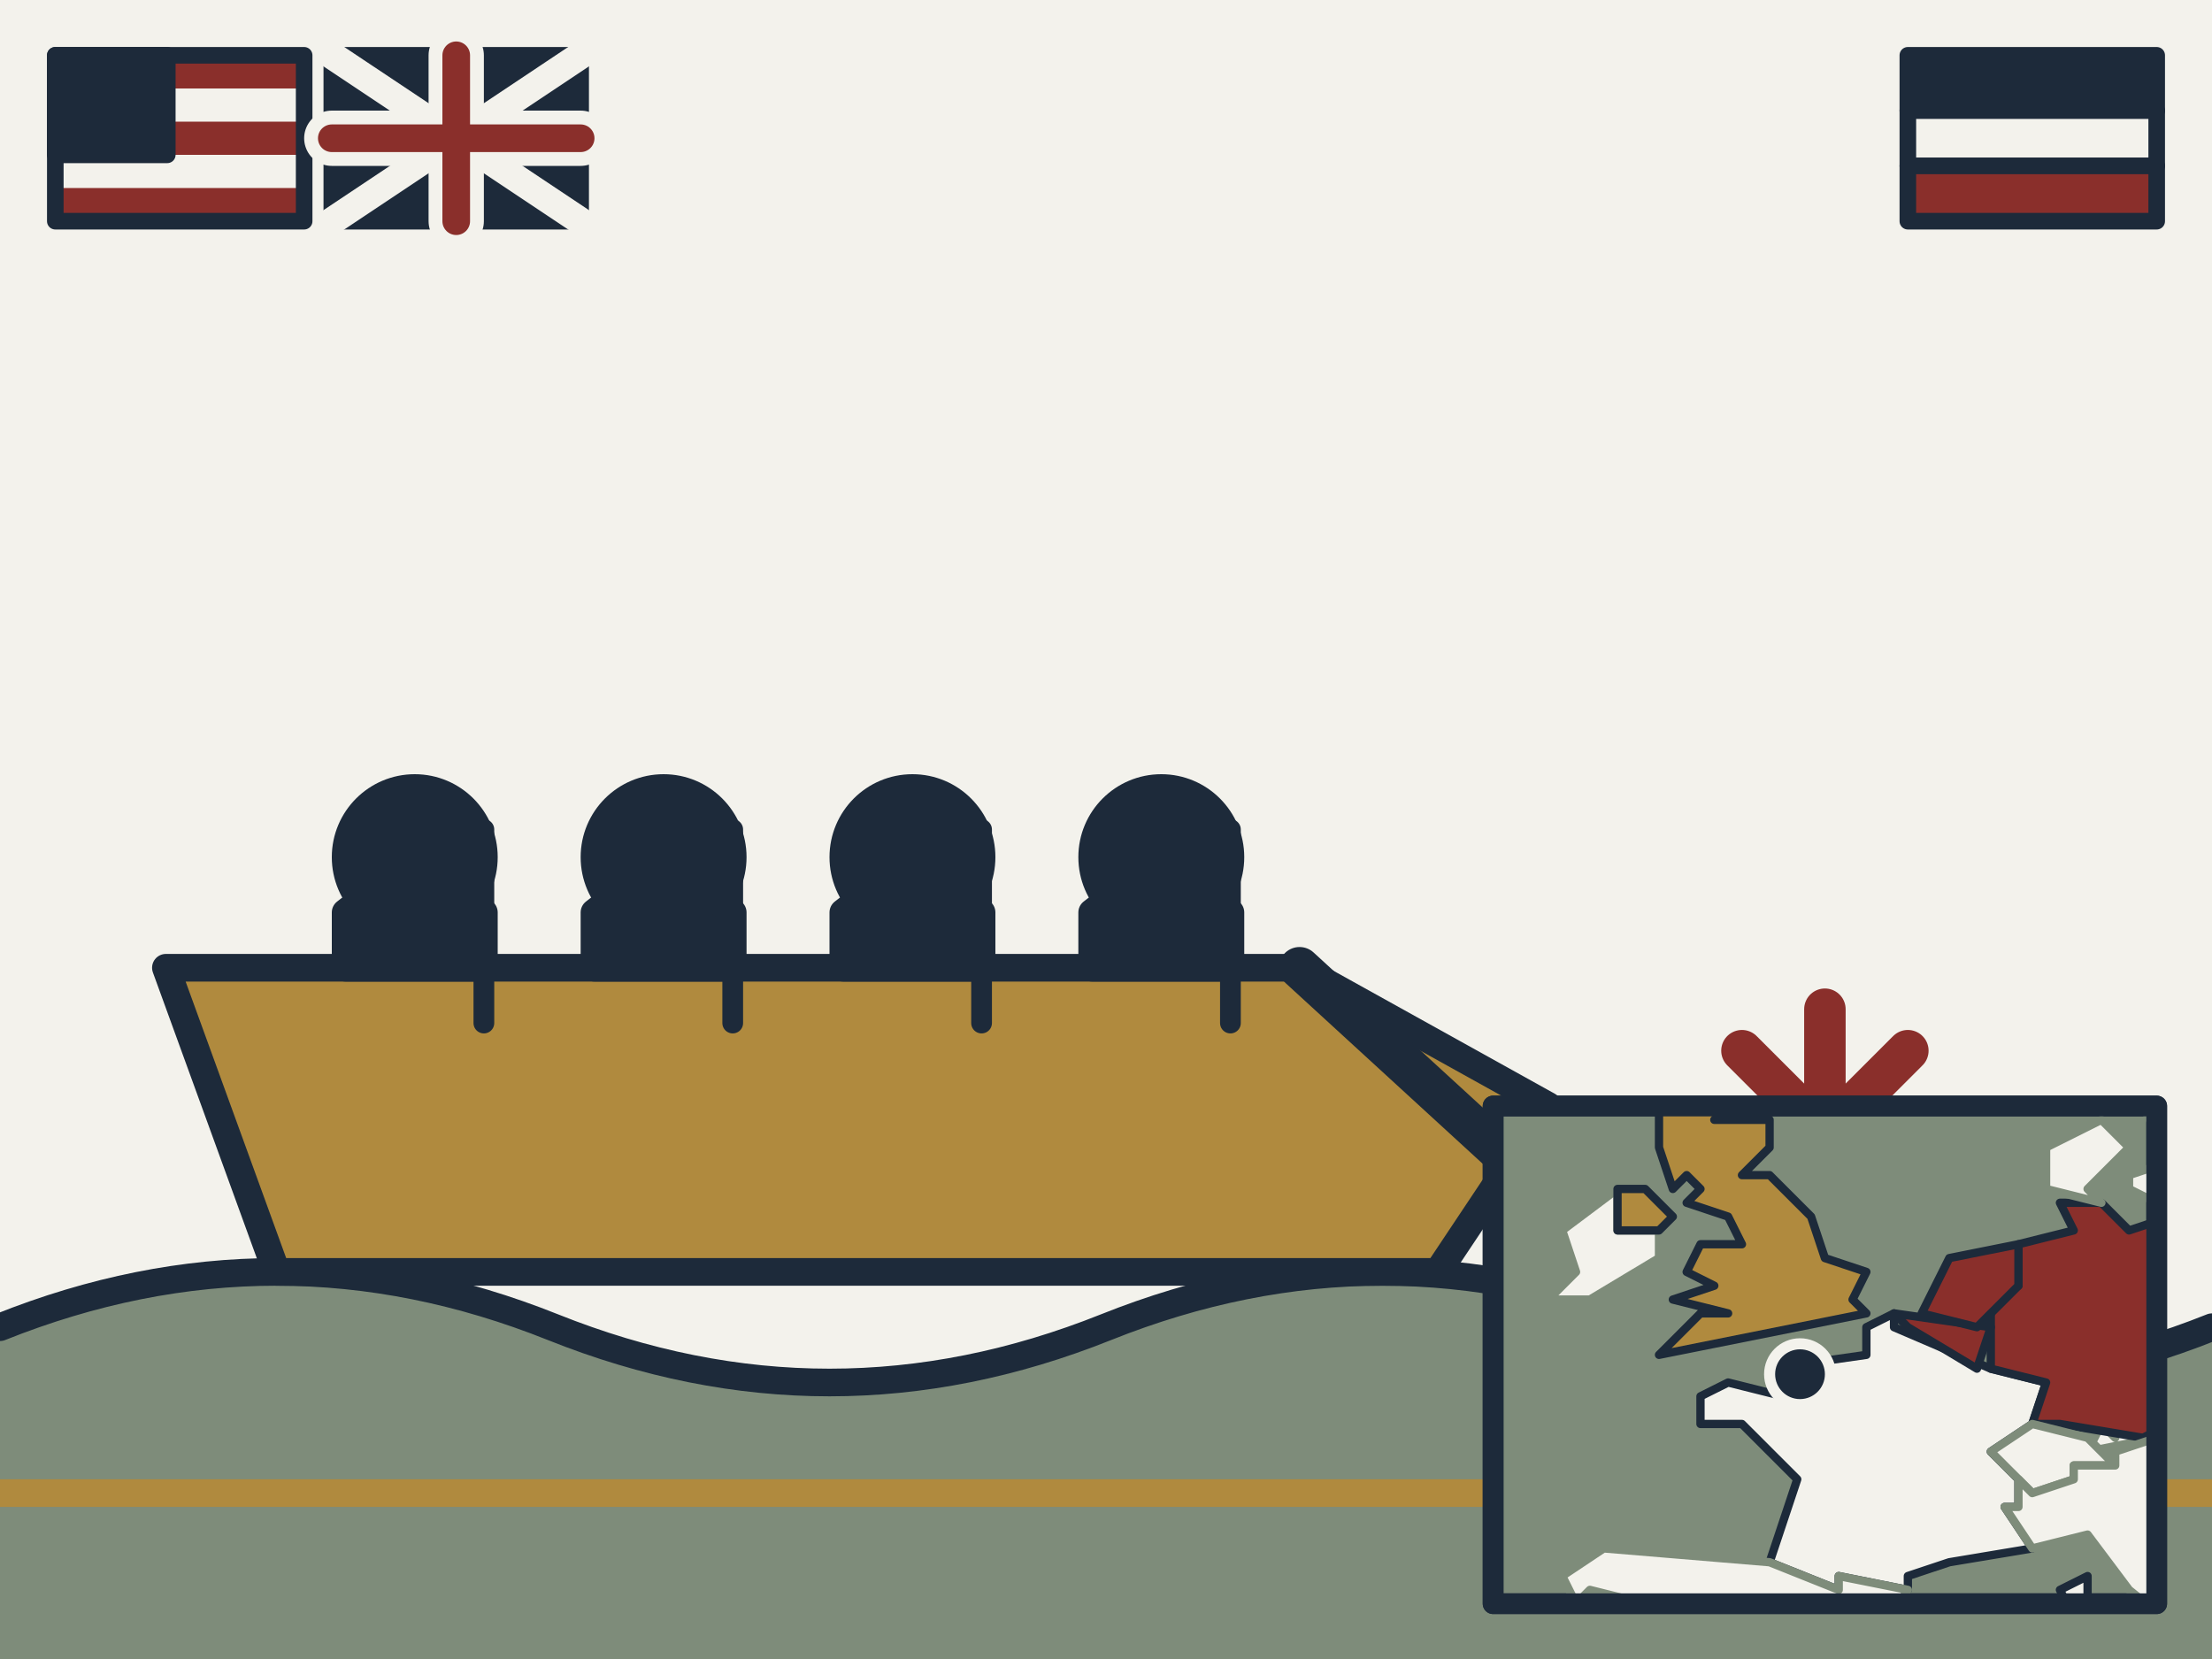
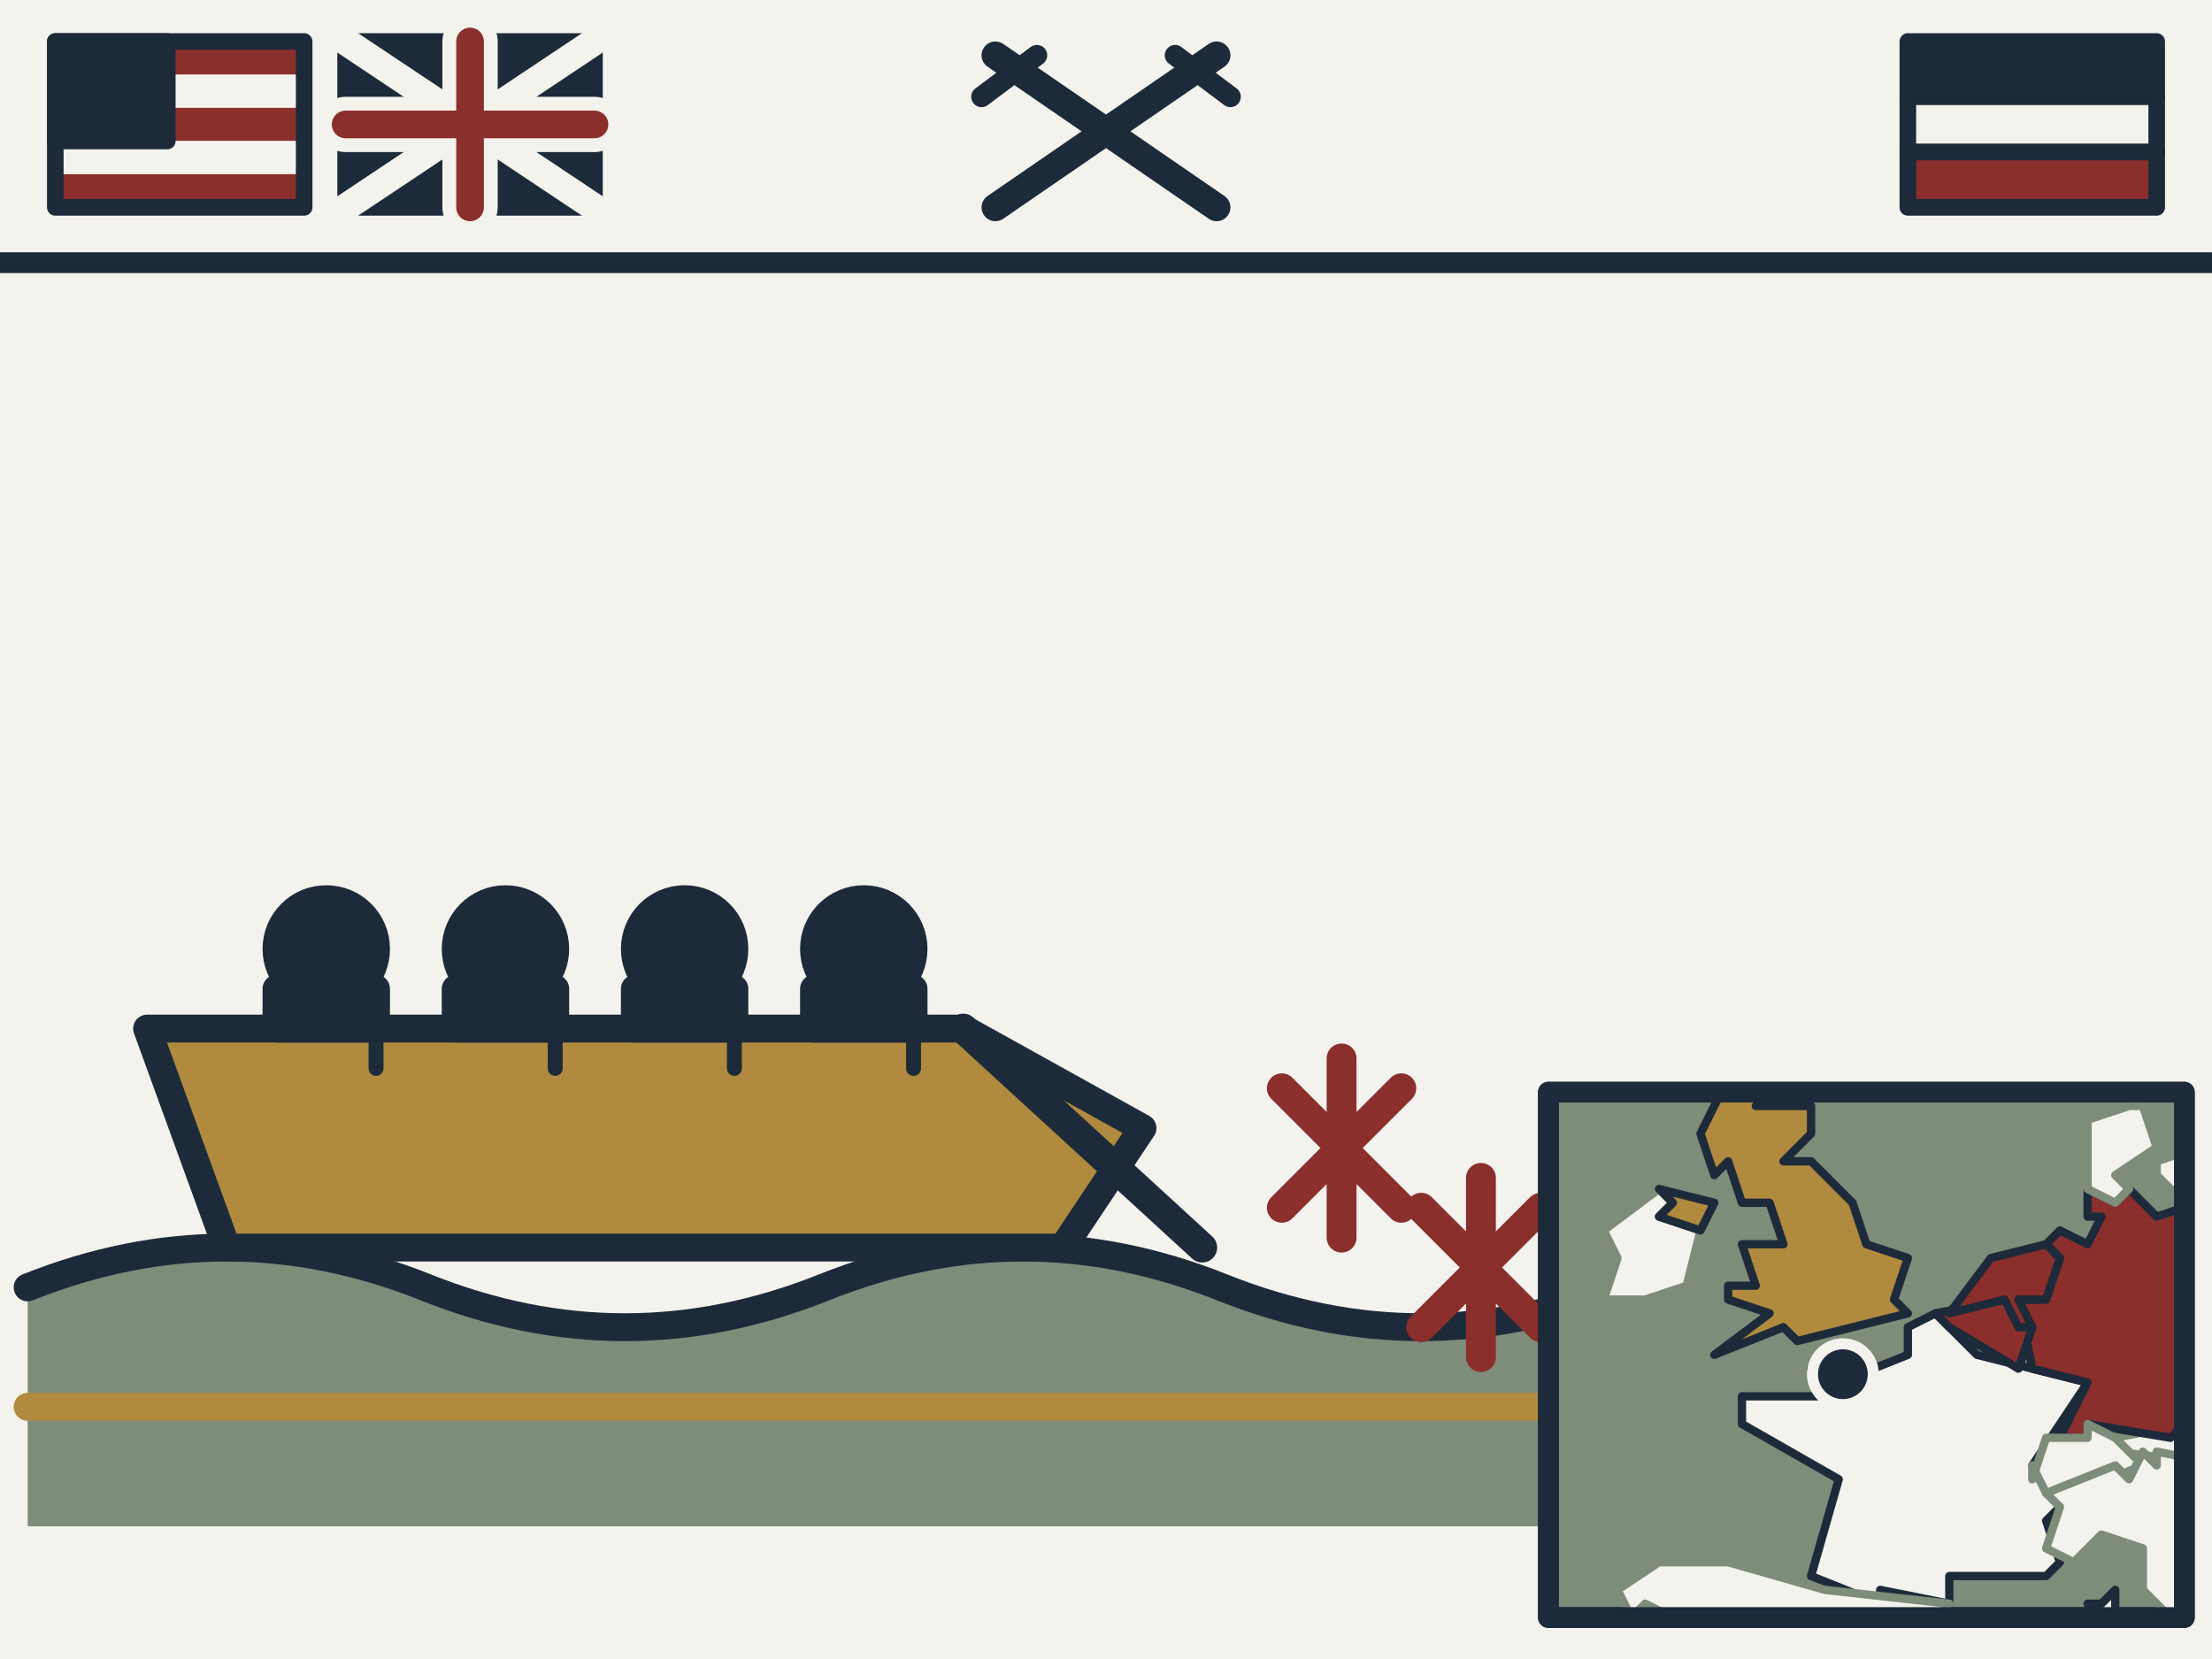
<svg xmlns="http://www.w3.org/2000/svg" viewBox="0 0 160 120" width="160" height="120">
  <rect width="160" height="120" fill="#f3f2ec" />
  <g fill="none" stroke="#1d2a3a" stroke-width="2" stroke-linejoin="round" stroke-linecap="round">
-     <path d="M0 96q20-8 40 0t40 0 40 0 40 0V120H0z" fill="#7e8c7a" stroke="none" />
-     <path d="M0 96q20-8 40 0t40 0 40 0 40 0" />
-     <path d="M12 70h82l18 10l-8 12H20z" fill="#b08a3e" />
-     <path d="M94 70l24 22" stroke-width="3" />
-     <g>
-       <circle cx="30" cy="62" r="5" fill="#1d2a3a" />
-       <path d="M25 70v-4q5-4 10 0v4z" fill="#1d2a3a" />
-       <path d="M35 60v14" stroke-width="1.5" />
+     <g transform="translate(2 24) scale(0.72)" stroke-width="2.8">
+       <path d="M0 96q20-8 40 0t40 0 40 0 40 0V120H0z" fill="#7e8c7a" stroke="none" />
+       <path d="M0 96q20-8 40 0t40 0 40 0 40 0" />
+       <path d="M12 70h82l18 10l-8 12H20z" fill="#b08a3e" />
+       <path d="M94 70l24 22" stroke-width="3" />
+       <g>
+         <circle cx="30" cy="62" r="5" fill="#1d2a3a" />
+         <path d="M25 70v-4q5-4 10 0v4z" fill="#1d2a3a" />
+         <path d="M35 60v14" stroke-width="1.5" />
+       </g>
+       <g>
+         <circle cx="48" cy="62" r="5" fill="#1d2a3a" />
+         <path d="M43 70v-4q5-4 10 0v4z" fill="#1d2a3a" />
+         <path d="M53 60v14" stroke-width="1.5" />
+       </g>
+       <g>
+         <circle cx="66" cy="62" r="5" fill="#1d2a3a" />
+         <path d="M61 70v-4q5-4 10 0v4z" fill="#1d2a3a" />
+         <path d="M71 60v14" stroke-width="1.5" />
+       </g>
+       <g>
+         <circle cx="84" cy="62" r="5" fill="#1d2a3a" />
+         <path d="M79 70v-4q5-4 10 0v4z" fill="#1d2a3a" />
+         <path d="M89 60v14" stroke-width="1.5" />
+       </g>
+       <path d="M126 76l12 12M138 76l-12 12M132 73v18" stroke="#8a2f2b" stroke-width="3" />
+       <path d="M140 88l12 12M152 88l-12 12M146 85v18" stroke="#8a2f2b" stroke-width="3" />
+       <path d="M0 108h160" stroke="#b08a3e" />
    </g>
-     <g>
-       <circle cx="48" cy="62" r="5" fill="#1d2a3a" />
-       <path d="M43 70v-4q5-4 10 0v4z" fill="#1d2a3a" />
-       <path d="M53 60v14" stroke-width="1.5" />
-     </g>
-     <g>
-       <circle cx="66" cy="62" r="5" fill="#1d2a3a" />
-       <path d="M61 70v-4q5-4 10 0v4z" fill="#1d2a3a" />
-       <path d="M71 60v14" stroke-width="1.5" />
-     </g>
-     <g>
-       <circle cx="84" cy="62" r="5" fill="#1d2a3a" />
-       <path d="M79 70v-4q5-4 10 0v4z" fill="#1d2a3a" />
-       <path d="M89 60v14" stroke-width="1.5" />
-     </g>
-     <path d="M126 76l12 12M138 76l-12 12M132 73v18" stroke="#8a2f2b" stroke-width="3" />
-     <path d="M140 88l12 12M152 88l-12 12M146 85v18" stroke="#8a2f2b" stroke-width="3" />
-     <path d="M0 108h160" stroke="#b08a3e" />
-     <g stroke-width="1.2" transform="translate(4 4)">
+     <rect width="160" height="19" fill="#f3f2ec" stroke="none" />
+     <path d="M0 19H160" stroke-width="1.5" />
+     <g stroke-width="1.2" transform="translate(4 3)">
      <rect y="0.0" width="18" height="2.4" fill="#8a2f2b" stroke="none" />
      <rect y="2.4" width="18" height="2.4" fill="#f3f2ec" stroke="none" />
      <rect y="4.8" width="18" height="2.4" fill="#8a2f2b" stroke="none" />
      <rect y="7.2" width="18" height="2.4" fill="#f3f2ec" stroke="none" />
      <rect y="9.6" width="18" height="2.4" fill="#8a2f2b" stroke="none" />
      <rect width="8.1" height="7.2" fill="#1d2a3a" />
      <rect width="18" height="12" />
    </g>
-     <g stroke-width="1.2" transform="translate(24 4)">
+     <g stroke-width="1.2" transform="translate(25 3)">
      <rect width="18" height="12" fill="#1d2a3a" />
      <path d="M0 0L18 12M18 0L0 12" stroke="#f3f2ec" stroke-width="2" />
      <path d="M9.0 0V12M0 6.0H18" stroke="#f3f2ec" stroke-width="4" />
      <path d="M9.0 0V12M0 6.0H18" stroke="#8a2f2b" stroke-width="2" />
    </g>
-     <g stroke-width="1.2" transform="translate(138 4)">
+     <g stroke-width="1.2" transform="translate(138 3)">
      <rect width="18" height="4.0" fill="#1d2a3a" />
      <rect y="4.0" width="18" height="4.0" fill="#f3f2ec" />
      <rect y="8.0" width="18" height="4.0" fill="#8a2f2b" />
    </g>
-     <g transform="translate(108 80)">
+     <path d="M72 4L88 15M88 4L72 15" stroke-width="2" />
+     <path d="M71 7l4-3M89 7l-4-3" stroke-width="1.5" />
+     <g transform="translate(112 79)">
      <clipPath id="c0017">
-         <rect width="48" height="36" />
+         <rect width="46" height="38" />
      </clipPath>
-       <rect width="48" height="36" fill="#7e8c7a" stroke-width="1.5" />
+       <rect width="46" height="38" fill="#7e8c7a" stroke-width="1.5" />
      <g clip-path="url(#c0017)" stroke="#7e8c7a" stroke-width="0.6">
-         <path d="M36 19L40 20L39 23L36 25L38 27L38 29L37 29L39 32L33 33L30 34L30 35L25 34L25 35L20 33L22 27L18 23L15 23L15 21L17 20L21 21L20 19L27 18L27 16L29 15L29 16zM41 35L43 34L43 36L42 37z" fill="#f3f2ec" stroke="#1d2a3a" />
-         <path d="M46 -2L47 -3L51 -3L51 -2L51 6L50 6z" fill="#f3f2ec" />
-         <path d="M51 22L51 26L48 24L43 25L44 23L45 24L45 23L50 24L51 20z" fill="#f3f2ec" />
-         <path d="M51 10L51 16L51 15L50 17L48 17L51 21L50 24L49 23L47 24L41 23L39 23L40 20L36 19L36 14L38 13L38 10L42 9L41 7L44 7L46 9L49 8z" fill="#8a2f2b" stroke="#1d2a3a" />
-         <path d="M43 24L45 26L42 26L42 27L39 28L36 25L39 23z" fill="#f3f2ec" />
-         <path d="M36 16L35 19L30 16L29 15z" fill="#8a2f2b" stroke="#1d2a3a" />
-         <path d="M38 10L38 13L35 16L31 15L33 11z" fill="#8a2f2b" stroke="#1d2a3a" />
-         <path d="M6 36L7 35L11 36L10 39L9 39L5 39L6 39z" fill="#f3f2ec" />
-         <path d="M9 39L10 39L9 39L10 39L9 39L10 39L11 36L7 35L6 36L5 34L8 32L20 33L25 35L25 34L30 35L28 38L25 39z" fill="#f3f2ec" />
-         <path d="M12 9L12 11L7 14L4 14L6 12L5 9L9 6L9 9z" fill="#f3f2ec" />
-         <path d="M45 25L48 24L51 26L51 28L49 28L49 31L51 32L51 39L46 35L43 31L39 32L37 29L38 29L38 27L39 28L42 27L42 26L45 26z" fill="#f3f2ec" />
-         <path d="M44 7L40 6L40 3L44 1L46 3L43 6zM49 4L49 5L48 7L46 6L46 5z" fill="#f3f2ec" />
-         <path d="M12 9L9 9L9 8L9 6L11 6L13 8zM18 10L17 8L14 7L15 6L14 5L13 6L12 3L12 0L18 -1L16 1L20 1L20 3L18 5L20 5L23 8L24 11L27 12L26 14L27 15L12 18L15 15L17 15L13 14L16 13L14 12L15 10z" fill="#b08a3e" stroke="#1d2a3a" />
-         <circle cx="22.2" cy="19.4" r="2.2" fill="#1d2a3a" stroke="#f3f2ec" stroke-width="0.8" />
+         <path d="M35 20L39 21L35 27L37 30L36 31L37 34L36 35L29 35L29 37L24 36L24 37L19 35L21 28L14 24L14 22L20 22L19 20L21 21L26 19L26 17L28 16L31 19zM40 37L41 36L41 38L41 39L40 39L39 37z" fill="#f3f2ec" stroke="#1d2a3a" />
+         <path d="M44 -2L49 -3L49 2L49 6L48 6z" fill="#f3f2ec" />
+         <path d="M49 23L49 27L41 26L41 25L46 24L48 25L49 21z" fill="#f3f2ec" />
+         <path d="M49 10L49 17L49 16L48 18L46 18L49 22L48 25L46 24L45 25L39 24L39 25L37 25L39 21L35 20L34 15L36 15L37 12L36 11L37 10L39 11L40 9L39 9L39 7L41 8L42 7L44 9L47 8z" fill="#8a2f2b" stroke="#1d2a3a" />
+         <path d="M41 25L43 27L38 29L36 29L35 27L35 28L36 25L39 25L39 24z" fill="#f3f2ec" />
+         <path d="M35 17L34 20L29 17L28 16L33 15z" fill="#8a2f2b" stroke="#1d2a3a" />
+         <path d="M36 11L37 12L36 15L34 15L35 17L34 17L33 15L29 16L32 12z" fill="#8a2f2b" stroke="#1d2a3a" />
+         <path d="M6 38L7 37L10 38L11 39L9 41L10 41L5 41L6 41z" fill="#f3f2ec" />
+         <path d="M9 41L11 39L7 37L6 38L5 36L8 34L13 34L20 36L29 37L27 40L24 41z" fill="#f3f2ec" />
+         <path d="M11 10L10 14L7 15L4 15L5 12L4 10L8 7L9 8L8 9z" fill="#f3f2ec" />
+         <path d="M43 26L44 27L44 26L49 27L49 29L47 30L47 33L49 34L49 41L49 40L46 39L43 36L43 33L40 32L38 34L36 33L37 30L36 29L41 27L42 28z" fill="#f3f2ec" />
+         <path d="M42 7L41 8L39 7L39 2L42 1L43 1L44 4L41 6zM47 4L47 6L46 8L44 6L44 5z" fill="#f3f2ec" />
+         <path d="M11 10L8 9L9 8L8 7L12 8zM17 11L16 8L14 8L13 5L12 6L11 3L13 -1L17 -2L15 1L19 1L19 3L17 5L19 5L22 8L23 11L26 12L25 15L26 16L18 18L17 17L12 19L16 16L13 15L13 14L15 14L14 11z" fill="#b08a3e" stroke="#1d2a3a" />
+         <circle cx="21.3" cy="20.4" r="2.2" fill="#1d2a3a" stroke="#f3f2ec" stroke-width="0.8" />
      </g>
-       <rect width="48" height="36" fill="none" stroke-width="1.5" />
+       <rect width="46" height="38" fill="none" stroke-width="1.5" />
    </g>
  </g>
</svg>
